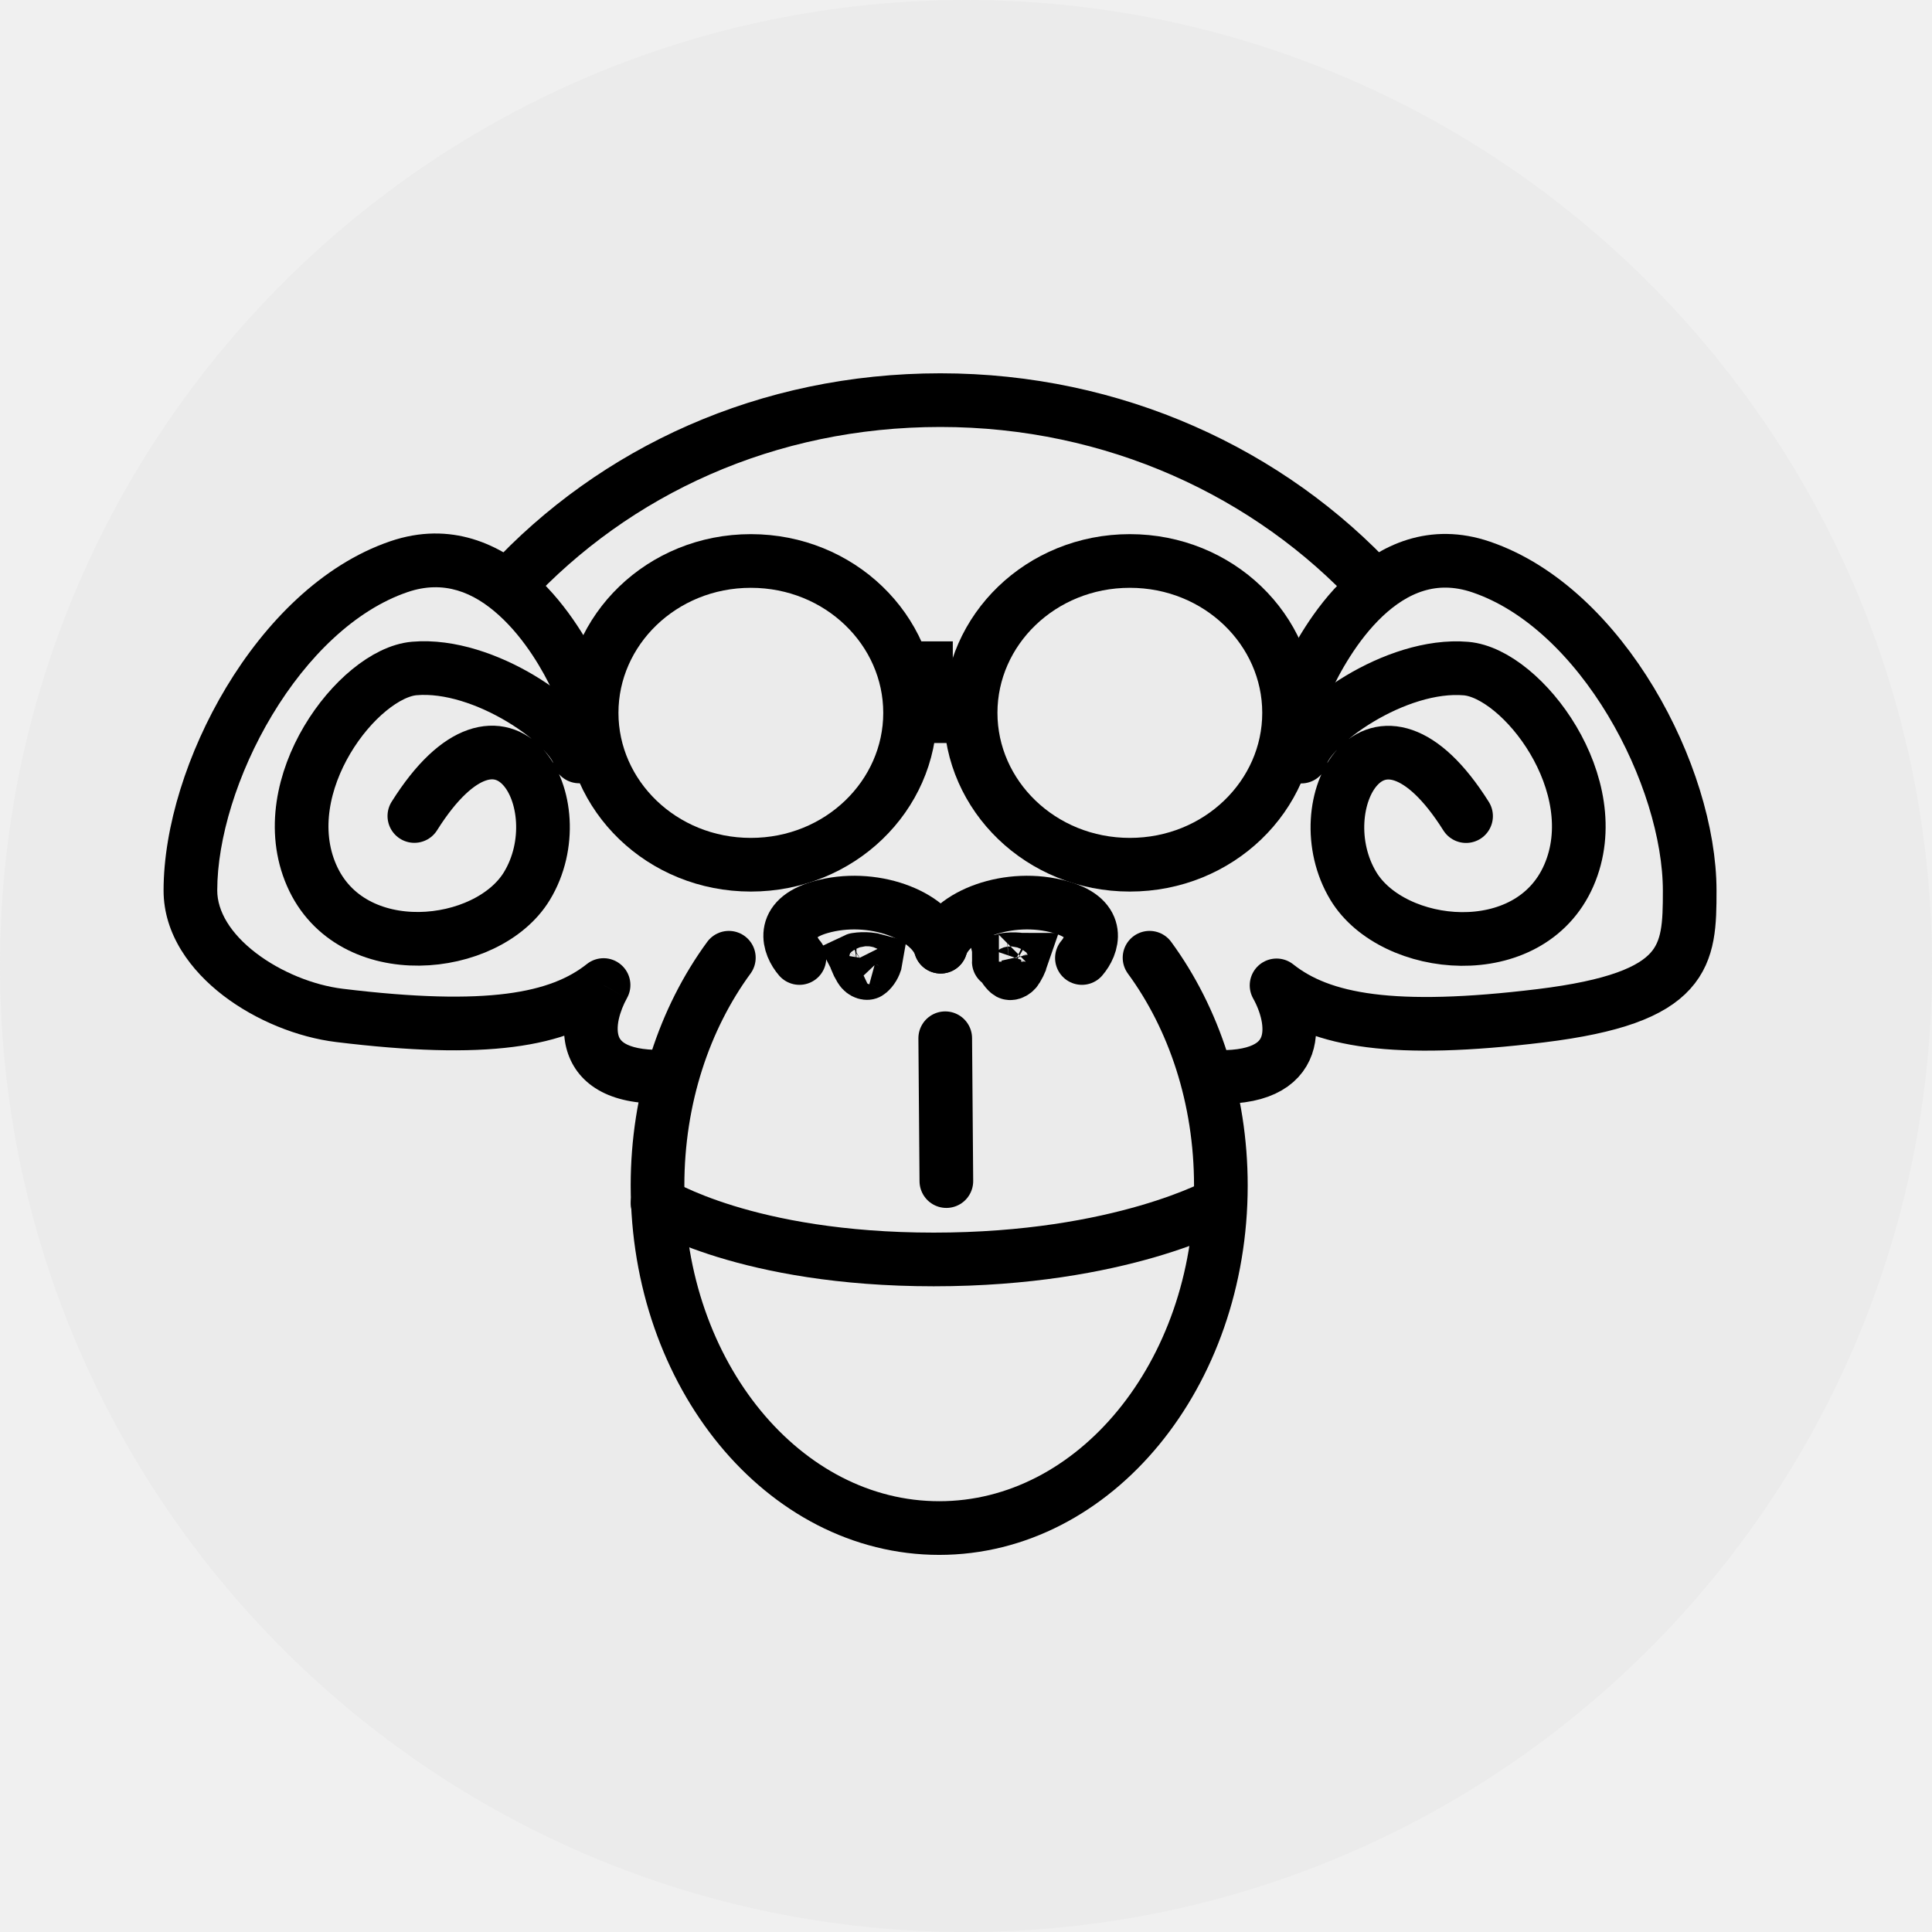
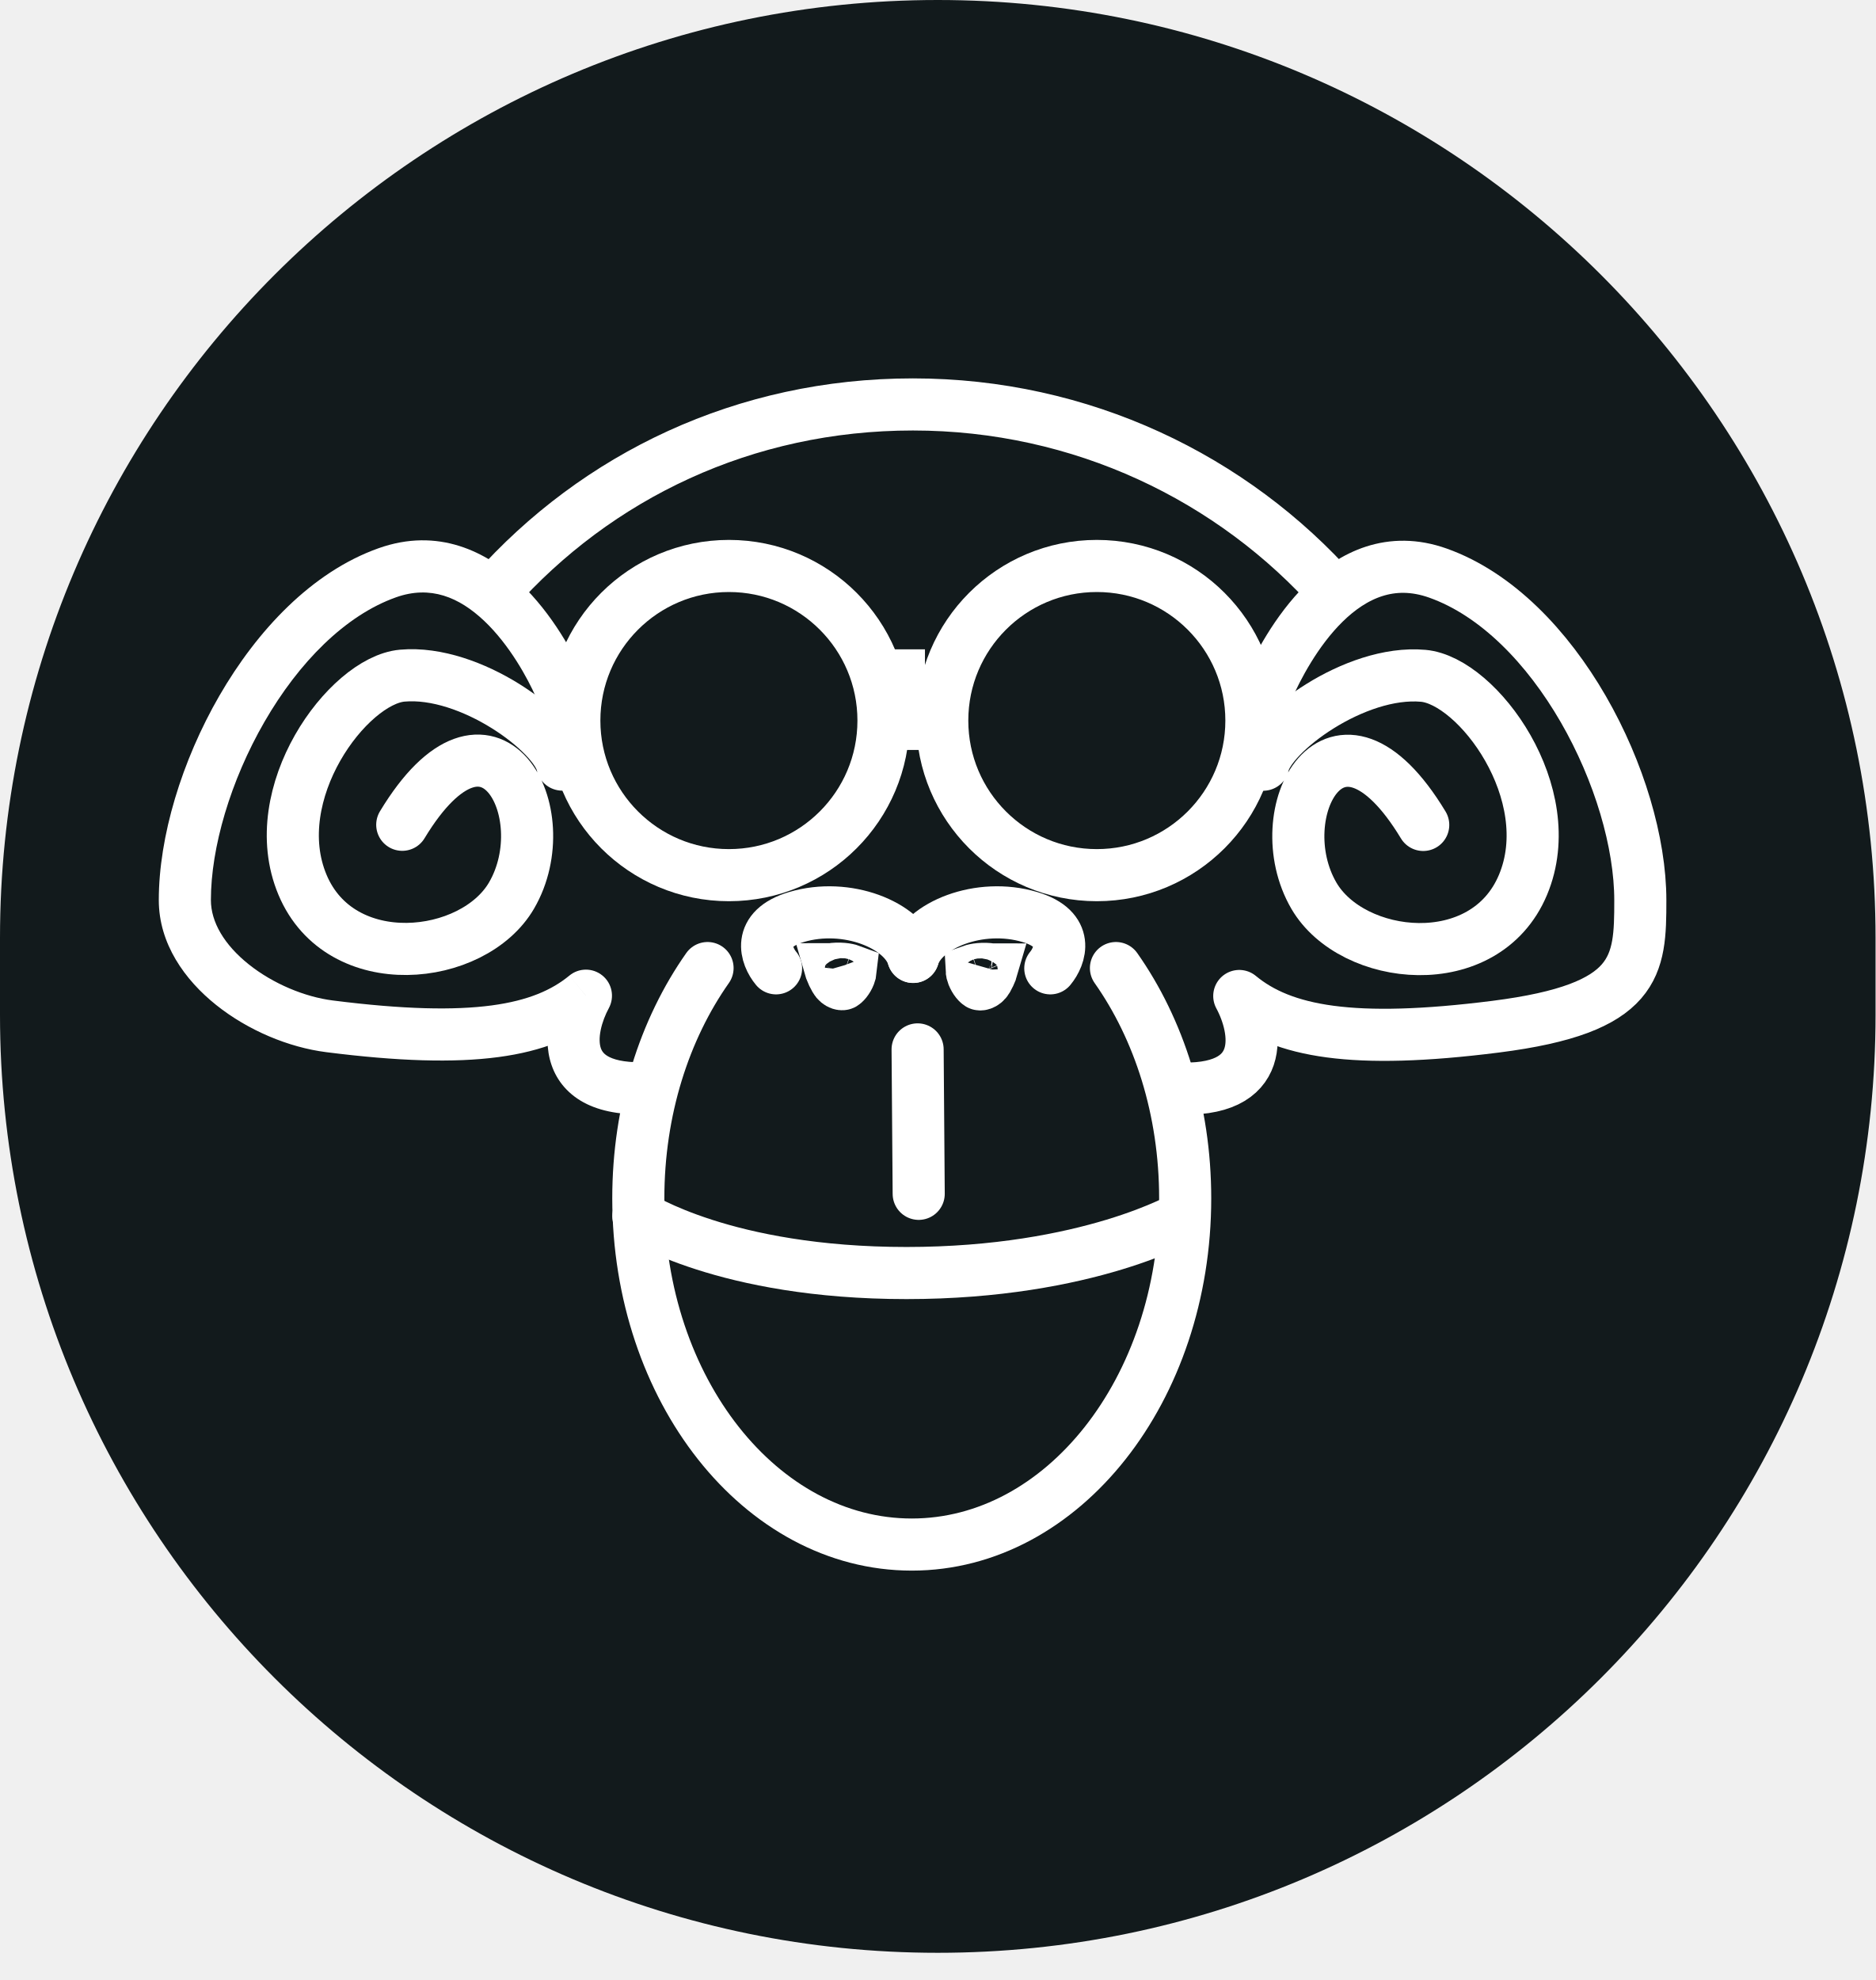
- <svg xmlns="http://www.w3.org/2000/svg" width="36" height="36" viewBox="0 0 36 36" fill="none">
-   <rect width="36" height="36" rx="18" fill="#EBEBEB" />
-   <path d="M9.114 10.569C8.927 10.772 8.939 11.088 9.142 11.276C9.344 11.463 9.661 11.451 9.848 11.248L9.114 10.569ZM9.848 11.248C11.731 9.214 14.432 7.956 17.523 7.956V6.956C14.152 6.956 11.185 8.332 9.114 10.569L9.848 11.248ZM17.523 7.956C20.618 7.956 23.387 9.249 25.27 11.289L26.005 10.611C23.935 8.367 20.899 6.956 17.523 6.956V7.956Z" fill="black" />
-   <path d="M10.29 12.865C10.405 13.116 10.702 13.226 10.953 13.11C11.204 12.995 11.314 12.698 11.198 12.447L10.29 12.865ZM7.432 10.559L7.271 10.086L7.432 10.559ZM6.325 18.92L6.385 18.424L6.385 18.424L6.325 18.92ZM11.247 18.355L11.682 18.6C11.8 18.392 11.753 18.13 11.571 17.975C11.389 17.819 11.123 17.815 10.936 17.963L11.247 18.355ZM12.528 20.555C12.803 20.539 13.014 20.302 12.998 20.027C12.982 19.751 12.745 19.541 12.47 19.557L12.528 20.555ZM11.198 12.447C11.013 12.045 10.602 11.298 9.973 10.726C9.33 10.143 8.403 9.7 7.271 10.086L7.594 11.033C8.267 10.803 8.824 11.034 9.3 11.467C9.789 11.91 10.131 12.521 10.29 12.865L11.198 12.447ZM7.271 10.086C5.989 10.524 4.938 11.606 4.215 12.808C3.491 14.012 3.048 15.416 3.048 16.592H4.048C4.048 15.637 4.419 14.409 5.072 13.323C5.727 12.234 6.618 11.366 7.594 11.033L7.271 10.086ZM3.048 16.592C3.048 17.416 3.559 18.09 4.159 18.55C4.766 19.015 5.544 19.329 6.264 19.417L6.385 18.424C5.843 18.358 5.233 18.113 4.767 17.756C4.295 17.394 4.048 16.98 4.048 16.592H3.048ZM6.264 19.417C9.012 19.752 10.55 19.547 11.558 18.747L10.936 17.963C10.275 18.489 9.116 18.757 6.385 18.424L6.264 19.417ZM10.811 18.11C10.705 18.299 10.605 18.536 10.551 18.79C10.498 19.042 10.482 19.345 10.587 19.641C10.697 19.954 10.925 20.213 11.273 20.375C11.605 20.529 12.024 20.585 12.528 20.555L12.47 19.557C12.059 19.581 11.822 19.527 11.694 19.468C11.582 19.416 11.547 19.358 11.53 19.309C11.507 19.242 11.499 19.139 11.529 18.997C11.559 18.859 11.617 18.717 11.682 18.6L10.811 18.11Z" fill="black" />
-   <path d="M10.792 14.095C10.664 13.516 9.037 12.343 7.721 12.456C6.677 12.545 5.073 14.629 5.806 16.31C6.539 17.99 9.084 17.719 9.818 16.51C10.739 14.994 9.396 12.543 7.721 15.205" stroke="black" stroke-linecap="round" />
-   <path d="M24.338 12.692C24.682 11.945 25.795 9.949 27.601 10.566C29.859 11.336 31.485 14.466 31.485 16.599C31.485 17.811 31.448 18.592 28.709 18.927C25.969 19.261 24.621 19.024 23.787 18.361C24.131 18.973 24.362 20.169 22.535 20.062" stroke="black" stroke-linecap="round" stroke-linejoin="round" />
-   <path d="M24.247 14.098C24.375 13.518 26.002 12.345 27.318 12.458C28.362 12.548 29.966 14.632 29.233 16.312C28.5 17.993 25.954 17.722 25.22 16.513C24.3 14.997 25.643 12.546 27.318 15.207" stroke="black" stroke-linecap="round" />
-   <path d="M13.581 17.846C12.755 18.974 12.252 20.461 12.252 22.091C12.252 25.616 14.602 28.473 17.501 28.473C20.399 28.473 22.749 25.616 22.749 22.091C22.749 20.461 22.247 18.974 21.42 17.846" stroke="black" stroke-linecap="round" />
-   <path d="M12.521 21.998C12.287 21.85 11.978 21.919 11.83 22.152C11.682 22.385 11.751 22.694 11.984 22.842L12.521 21.998ZM12.252 22.42C11.984 22.842 11.985 22.842 11.985 22.842C11.985 22.842 11.985 22.842 11.985 22.842C11.986 22.843 11.986 22.843 11.986 22.843C11.987 22.843 11.988 22.844 11.989 22.845C11.991 22.846 11.993 22.847 11.996 22.849C12.001 22.852 12.008 22.857 12.017 22.862C12.034 22.872 12.058 22.886 12.089 22.903C12.15 22.936 12.238 22.982 12.353 23.036C12.582 23.144 12.919 23.284 13.367 23.422C14.264 23.698 15.6 23.968 17.399 23.968V22.968C15.702 22.968 14.465 22.714 13.662 22.466C13.261 22.342 12.967 22.22 12.777 22.131C12.683 22.087 12.614 22.051 12.572 22.027C12.55 22.015 12.535 22.007 12.527 22.002C12.523 21.999 12.52 21.997 12.519 21.997C12.518 21.996 12.518 21.996 12.518 21.997C12.519 21.997 12.519 21.997 12.519 21.997C12.519 21.997 12.52 21.997 12.52 21.997C12.52 21.997 12.52 21.997 12.52 21.997C12.52 21.998 12.521 21.998 12.252 22.42ZM17.399 23.968C19.198 23.968 20.582 23.698 21.525 23.424C21.996 23.287 22.356 23.149 22.602 23.043C22.725 22.99 22.82 22.945 22.885 22.912C22.918 22.896 22.944 22.883 22.962 22.873C22.971 22.868 22.979 22.864 22.984 22.861C22.987 22.86 22.989 22.858 22.991 22.857C22.992 22.857 22.993 22.856 22.993 22.856C22.994 22.856 22.994 22.856 22.994 22.855C22.994 22.855 22.994 22.855 22.995 22.855C22.995 22.855 22.995 22.855 22.749 22.42C22.503 21.985 22.503 21.985 22.503 21.984C22.503 21.984 22.503 21.984 22.503 21.984C22.503 21.984 22.504 21.984 22.504 21.984C22.504 21.984 22.504 21.984 22.504 21.984C22.504 21.984 22.504 21.984 22.503 21.985C22.501 21.985 22.498 21.987 22.492 21.99C22.482 21.996 22.464 22.005 22.439 22.017C22.39 22.042 22.312 22.079 22.207 22.124C21.996 22.215 21.675 22.339 21.245 22.464C20.387 22.714 19.096 22.968 17.399 22.968V23.968Z" fill="black" />
-   <path d="M17.613 19.346L17.634 22.008" stroke="black" stroke-linecap="round" />
-   <path d="M16.958 13.283C16.958 14.827 15.649 16.113 13.991 16.113C12.333 16.113 11.024 14.827 11.024 13.283C11.024 11.739 12.333 10.453 13.991 10.453C15.649 10.453 16.958 11.739 16.958 13.283Z" stroke="black" />
-   <path d="M24.02 13.283C24.02 14.827 22.71 16.113 21.053 16.113C19.395 16.113 18.086 14.827 18.086 13.283C18.086 11.739 19.395 10.453 21.053 10.453C22.71 10.453 24.02 11.739 24.02 13.283Z" stroke="black" />
-   <path d="M17.084 12.451H17.754M17.162 13.345H17.832" stroke="black" />
-   <path d="M14.896 17.851C14.703 17.628 14.511 17.127 15.286 16.905C16.254 16.628 17.34 17.054 17.528 17.64" stroke="black" stroke-linecap="round" />
-   <path d="M20.16 17.851C20.352 17.628 20.544 17.127 19.769 16.905C18.801 16.628 17.715 17.054 17.527 17.64" stroke="black" stroke-linecap="round" />
-   <path d="M16.32 17.896C16.317 17.914 16.311 17.936 16.3 17.961C16.283 18.003 16.259 18.043 16.232 18.075C16.203 18.109 16.182 18.123 16.177 18.126C16.17 18.13 16.155 18.135 16.126 18.126C16.097 18.117 16.061 18.093 16.035 18.049C16 17.991 15.973 17.936 15.955 17.889C15.954 17.886 15.953 17.883 15.952 17.881C15.954 17.88 15.957 17.88 15.959 17.88C16.028 17.869 16.108 17.866 16.185 17.873C16.242 17.878 16.287 17.887 16.32 17.896ZM16.367 17.915C16.368 17.915 16.369 17.916 16.369 17.916C16.369 17.916 16.368 17.915 16.367 17.915Z" stroke="black" />
-   <path d="M18.66 17.9C18.664 17.918 18.67 17.94 18.68 17.965C18.697 18.006 18.721 18.047 18.749 18.079C18.777 18.113 18.798 18.127 18.803 18.13C18.811 18.134 18.826 18.139 18.854 18.13C18.883 18.121 18.919 18.097 18.945 18.053C18.98 17.995 19.007 17.94 19.025 17.892C19.026 17.89 19.027 17.887 19.028 17.884C19.026 17.884 19.023 17.884 19.021 17.883C18.952 17.873 18.872 17.87 18.795 17.877C18.738 17.881 18.693 17.89 18.66 17.9ZM18.613 17.919C18.612 17.919 18.611 17.919 18.611 17.919C18.611 17.92 18.612 17.919 18.613 17.919Z" stroke="black" />
+ <svg xmlns="http://www.w3.org/2000/svg" width="36" height="38" viewBox="0 0 36 38" fill="none">
+   <rect width="36" height="37.478" rx="18" fill="#121A1C" />
+   <path d="M9.107 11.025C8.924 11.231 8.943 11.547 9.149 11.731C9.355 11.914 9.671 11.896 9.855 11.689L9.107 11.025ZM9.855 11.689C11.739 9.569 14.44 8.262 17.523 8.262V7.262C14.145 7.262 11.176 8.698 9.107 11.025L9.855 11.689ZM17.523 8.262C20.61 8.262 23.379 9.605 25.264 11.731L26.012 11.068C23.944 8.735 20.906 7.262 17.523 7.262V8.262Z" fill="white" />
+   <path d="M10.287 13.378C10.399 13.631 10.694 13.745 10.946 13.633C11.199 13.521 11.313 13.226 11.201 12.973L10.287 13.378ZM7.432 10.993L7.265 10.522L7.432 10.993ZM6.325 19.697L6.388 19.201H6.388L6.325 19.697ZM11.247 19.109L11.687 19.347C11.8 19.136 11.749 18.874 11.564 18.723C11.379 18.571 11.113 18.571 10.928 18.724L11.247 19.109ZM12.529 21.379C12.805 21.362 13.014 21.125 12.998 20.849C12.981 20.574 12.744 20.364 12.468 20.381L12.529 21.379ZM11.201 12.973C11.017 12.557 10.608 11.783 9.98 11.189C9.34 10.584 8.407 10.116 7.265 10.522L7.6 11.464C8.263 11.228 8.814 11.463 9.293 11.915C9.783 12.379 10.127 13.017 10.287 13.378L11.201 12.973ZM7.265 10.522C5.98 10.979 4.931 12.106 4.211 13.352C3.488 14.603 3.048 16.058 3.048 17.274H4.048C4.048 16.27 4.422 14.986 5.077 13.852C5.734 12.713 6.627 11.81 7.6 11.464L7.265 10.522ZM3.048 17.274C3.048 18.114 3.549 18.809 4.151 19.289C4.758 19.774 5.538 20.101 6.262 20.193L6.388 19.201C5.85 19.133 5.241 18.88 4.775 18.508C4.304 18.132 4.048 17.695 4.048 17.274H3.048ZM6.262 20.193C9.012 20.542 10.555 20.329 11.565 19.494L10.928 18.724C10.269 19.268 9.116 19.548 6.388 19.201L6.262 20.193ZM10.807 18.871C10.701 19.066 10.603 19.31 10.55 19.57C10.498 19.828 10.483 20.136 10.585 20.435C10.692 20.751 10.916 21.02 11.266 21.19C11.601 21.351 12.023 21.41 12.529 21.379L12.468 20.381C12.06 20.405 11.826 20.35 11.701 20.289C11.592 20.236 11.553 20.175 11.532 20.114C11.506 20.037 11.499 19.921 11.53 19.769C11.56 19.621 11.62 19.47 11.687 19.347L10.807 18.871Z" fill="white" />
+   <path d="M10.792 14.674C10.664 14.071 9.037 12.85 7.721 12.967C6.677 13.061 5.073 15.23 5.806 16.98C6.539 18.729 9.084 18.447 9.818 17.188C10.739 15.61 9.396 13.058 7.721 15.829" stroke="white" stroke-linecap="round" />
+   <path d="M24.338 13.213C24.682 12.436 25.795 10.357 27.601 10.999C29.859 11.802 31.485 15.06 31.485 17.28C31.485 18.542 31.448 19.356 28.709 19.704C25.969 20.051 24.621 19.805 23.787 19.115C24.131 19.752 24.362 20.997 22.535 20.886" stroke="white" stroke-linecap="round" stroke-linejoin="round" />
+   <path d="M24.247 14.676C24.375 14.074 26.002 12.852 27.318 12.97C28.362 13.063 29.966 15.233 29.233 16.982C28.5 18.732 25.954 18.45 25.22 17.191C24.3 15.613 25.643 13.061 27.318 15.832" stroke="white" stroke-linecap="round" />
+   <path d="M13.581 18.579C12.755 19.753 12.252 21.302 12.252 22.998C12.252 26.668 14.602 29.643 17.501 29.643C20.399 29.643 22.749 26.668 22.749 22.998C22.749 21.302 22.247 19.753 21.42 18.579" stroke="white" stroke-linecap="round" />
+   <path d="M12.528 22.924C12.298 22.771 11.988 22.834 11.835 23.065C11.683 23.295 11.746 23.605 11.977 23.758L12.528 22.924ZM12.252 23.341C11.977 23.758 11.977 23.758 11.977 23.758C11.977 23.758 11.977 23.758 11.978 23.758C11.978 23.759 11.978 23.759 11.979 23.759C11.979 23.759 11.98 23.76 11.981 23.761C11.983 23.762 11.985 23.763 11.988 23.765C11.993 23.768 12 23.773 12.009 23.778C12.027 23.789 12.05 23.803 12.081 23.821C12.143 23.856 12.23 23.904 12.345 23.96C12.575 24.073 12.913 24.218 13.362 24.362C14.26 24.651 15.598 24.932 17.399 24.932V23.932C15.704 23.932 14.469 23.668 13.668 23.41C13.267 23.281 12.973 23.154 12.784 23.062C12.69 23.016 12.622 22.978 12.579 22.954C12.558 22.942 12.543 22.933 12.534 22.927C12.53 22.925 12.528 22.923 12.527 22.922C12.526 22.922 12.526 22.922 12.526 22.922C12.526 22.922 12.527 22.922 12.527 22.923C12.527 22.923 12.527 22.923 12.527 22.923C12.528 22.923 12.528 22.923 12.528 22.923C12.528 22.923 12.528 22.924 12.252 23.341ZM17.399 24.932C19.2 24.932 20.586 24.651 21.53 24.365C22.002 24.222 22.362 24.078 22.609 23.967C22.732 23.912 22.827 23.865 22.893 23.831C22.925 23.814 22.951 23.8 22.969 23.79C22.979 23.785 22.986 23.781 22.991 23.778C22.994 23.776 22.997 23.775 22.998 23.774C22.999 23.773 23 23.773 23.001 23.773C23.001 23.772 23.001 23.772 23.002 23.772C23.002 23.772 23.002 23.772 23.002 23.772C23.002 23.772 23.003 23.771 22.749 23.341C22.495 22.91 22.495 22.91 22.495 22.91C22.496 22.91 22.496 22.909 22.496 22.909C22.496 22.909 22.496 22.909 22.496 22.909C22.497 22.909 22.497 22.909 22.497 22.909C22.497 22.909 22.496 22.909 22.495 22.91C22.494 22.91 22.49 22.913 22.485 22.915C22.474 22.921 22.457 22.931 22.432 22.944C22.383 22.969 22.305 23.008 22.2 23.055C21.99 23.149 21.669 23.278 21.24 23.408C20.383 23.667 19.094 23.932 17.399 23.932V24.932Z" fill="white" />
+   <path d="M17.613 20.14L17.634 22.912" stroke="white" stroke-linecap="round" />
+   <circle cx="13.991" cy="13.829" r="2.967" stroke="white" />
+   <circle cx="21.053" cy="13.829" r="2.967" stroke="white" />
+   <path d="M17.084 12.962H17.754M17.162 13.893H17.832" stroke="white" />
+   <path d="M14.896 18.584C14.703 18.352 14.511 17.831 15.286 17.6C16.254 17.311 17.34 17.755 17.528 18.365" stroke="white" stroke-linecap="round" />
+   <path d="M20.16 18.584C20.352 18.352 20.544 17.831 19.769 17.6C18.801 17.311 17.715 17.755 17.527 18.365" stroke="white" stroke-linecap="round" />
+   <path d="M16.33 18.625C16.328 18.644 16.322 18.673 16.307 18.712C16.29 18.756 16.265 18.798 16.238 18.832C16.21 18.867 16.189 18.881 16.184 18.884C16.179 18.887 16.164 18.893 16.133 18.883C16.101 18.872 16.06 18.844 16.031 18.792C15.996 18.731 15.968 18.673 15.949 18.622C15.947 18.615 15.944 18.609 15.942 18.602C15.945 18.602 15.947 18.602 15.95 18.601C16.019 18.59 16.099 18.587 16.177 18.594C16.243 18.6 16.295 18.612 16.33 18.625ZM16.364 18.64C16.365 18.641 16.365 18.641 16.365 18.641L16.364 18.64Z" stroke="white" />
+   <path d="M18.651 18.628C18.652 18.648 18.658 18.677 18.673 18.716C18.691 18.76 18.715 18.802 18.742 18.836C18.77 18.871 18.791 18.885 18.796 18.888C18.801 18.891 18.816 18.897 18.847 18.887C18.879 18.876 18.92 18.848 18.95 18.796C18.984 18.735 19.012 18.677 19.031 18.626C19.034 18.619 19.036 18.613 19.038 18.606C19.035 18.606 19.033 18.605 19.03 18.605C18.961 18.594 18.881 18.591 18.804 18.598C18.737 18.604 18.685 18.616 18.651 18.628ZM18.616 18.644C18.615 18.645 18.615 18.645 18.615 18.645L18.616 18.644Z" stroke="white" />
</svg>
